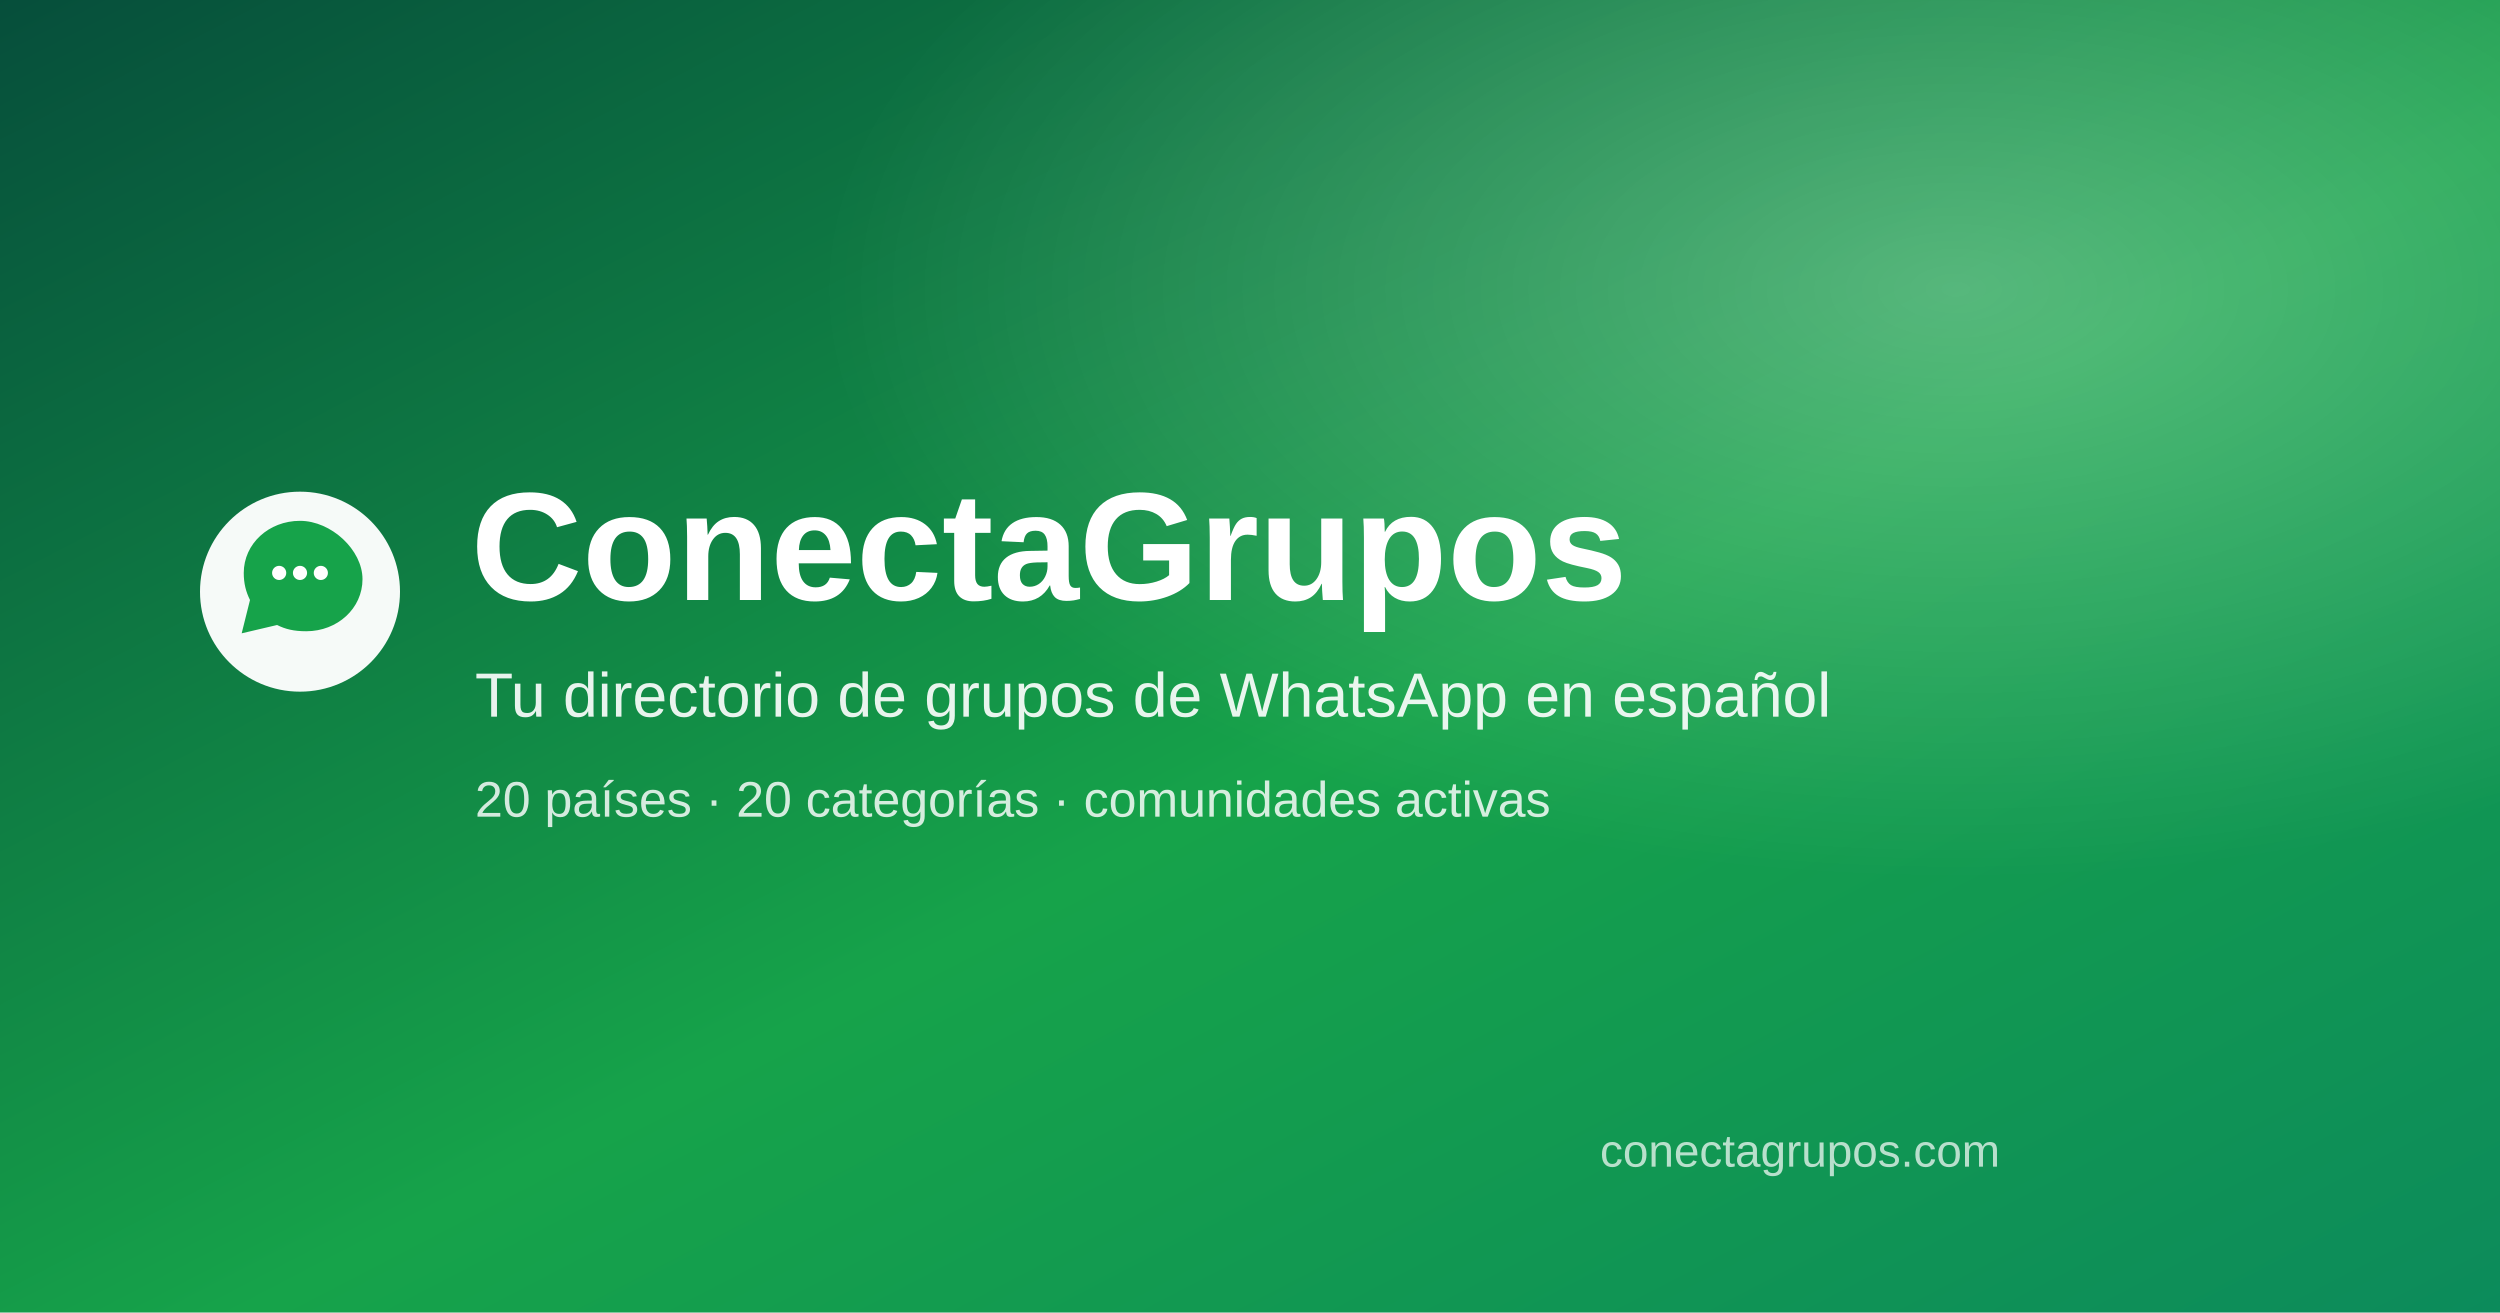
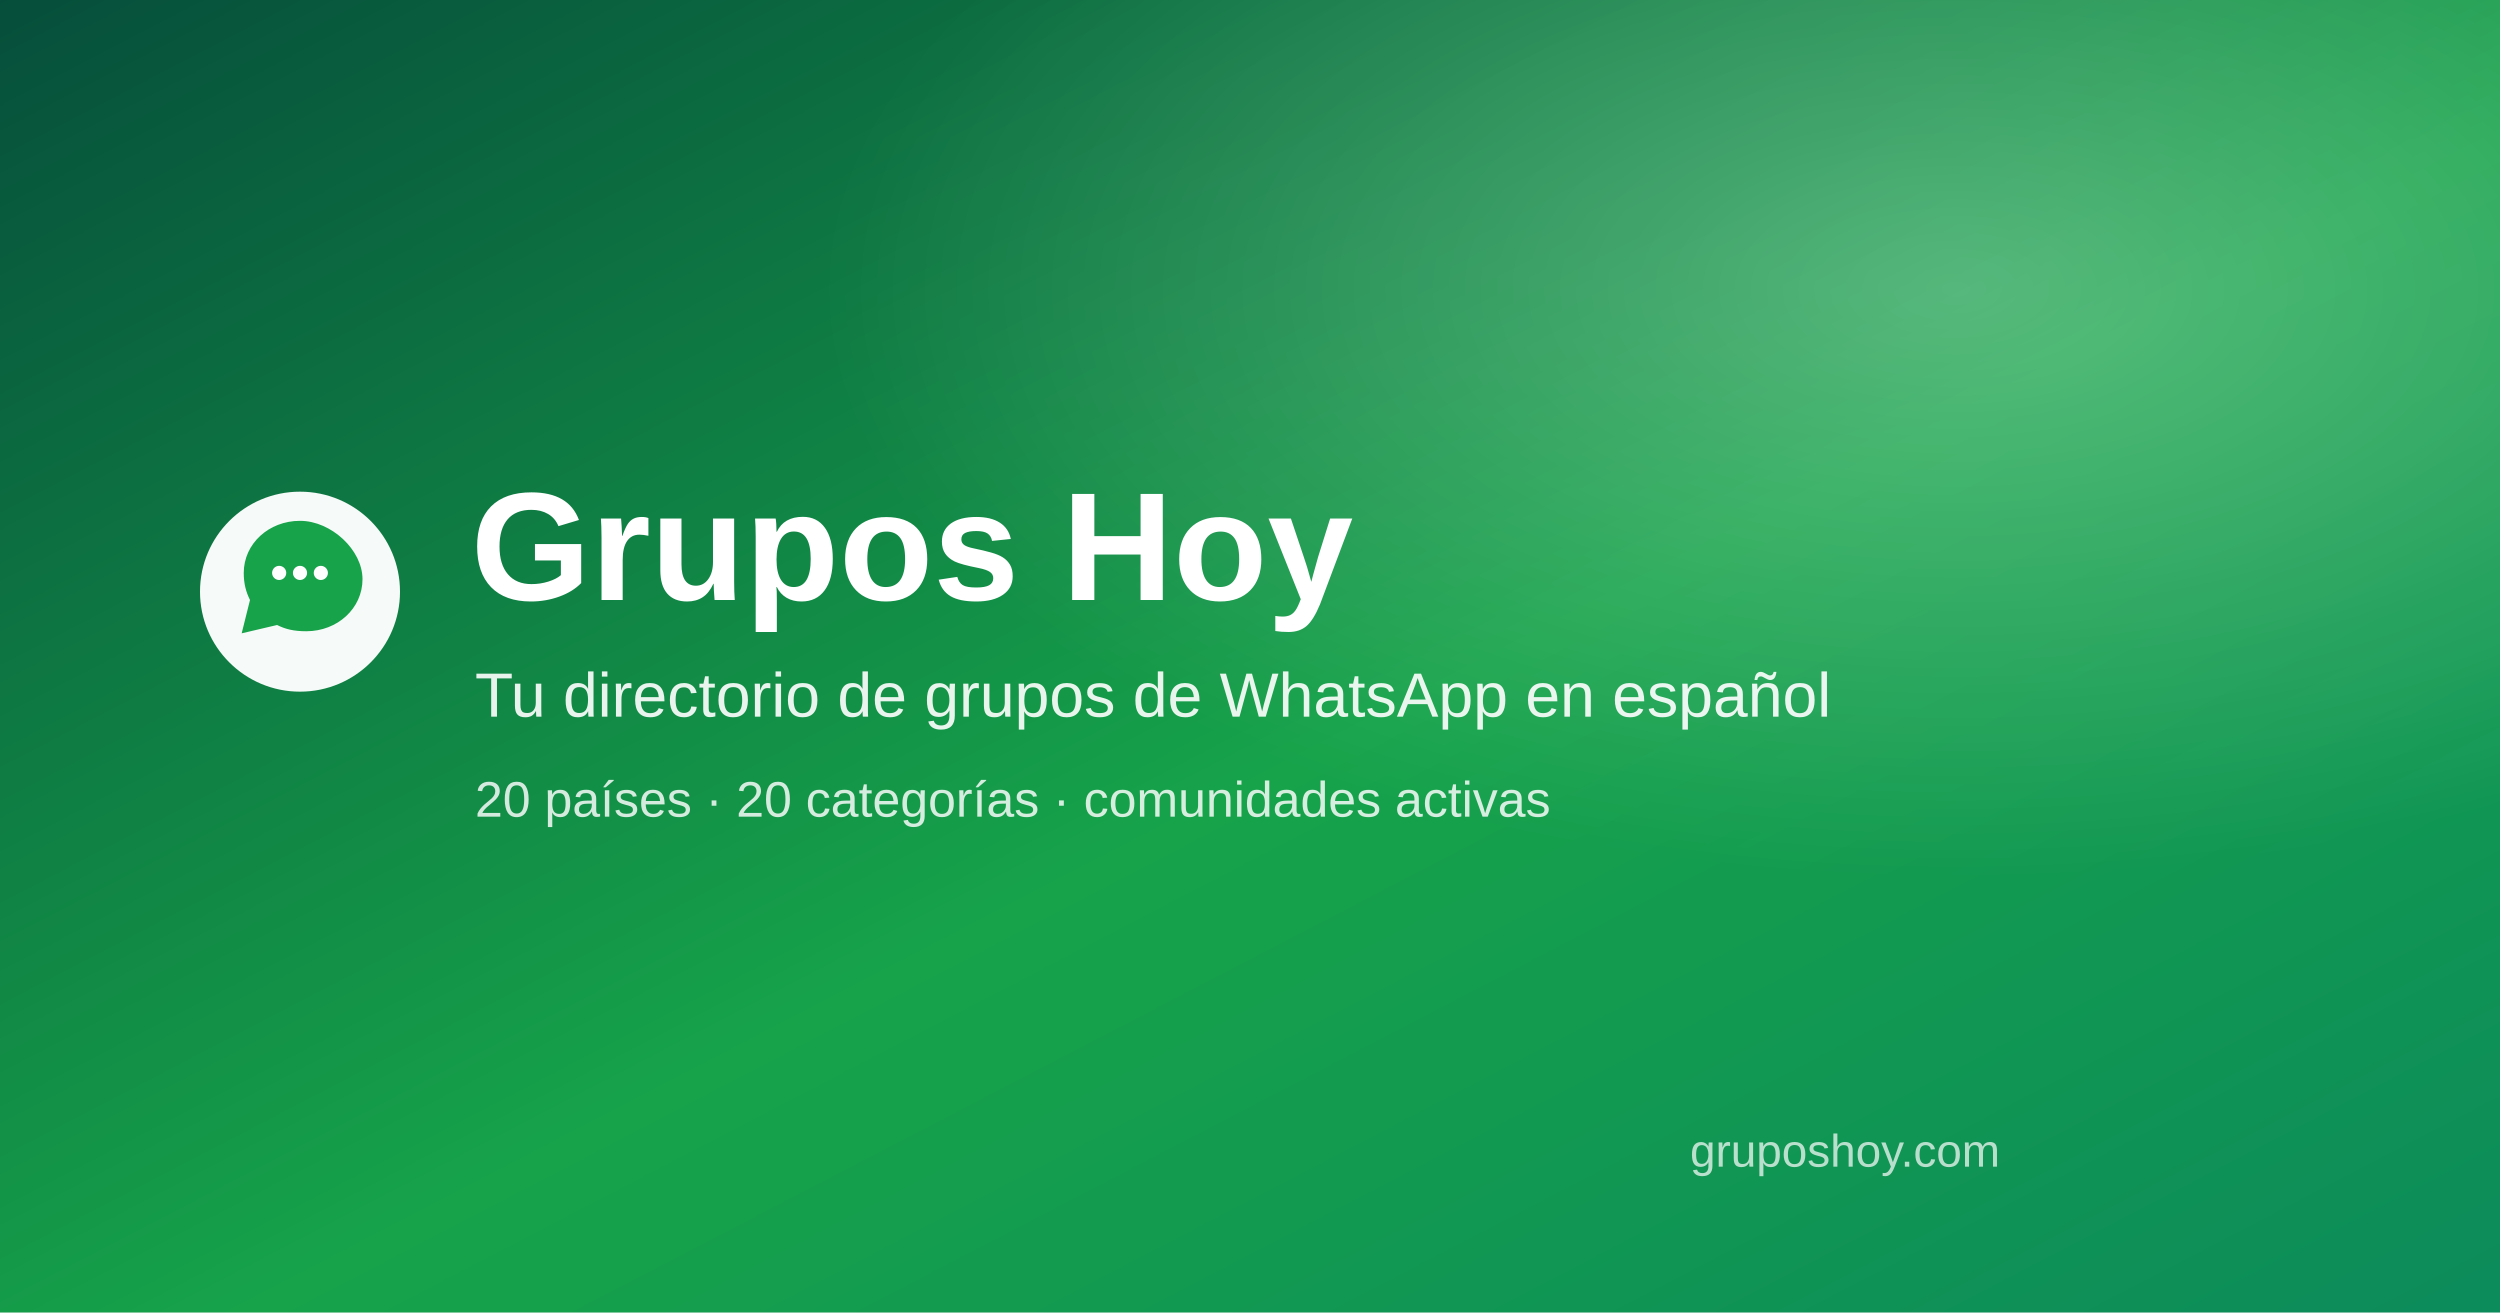
<svg xmlns="http://www.w3.org/2000/svg" viewBox="0 0 1200 630" width="1200" height="630">
  <defs>
    <linearGradient id="bg" x1="0" y1="0" x2="1" y2="1">
      <stop offset="0%" stop-color="#064e3b" />
      <stop offset="55%" stop-color="#16a34a" />
      <stop offset="100%" stop-color="#0c8b5b" />
    </linearGradient>
    <radialGradient id="glow" cx="78%" cy="22%" r="45%">
      <stop offset="0%" stop-color="#ffffff" stop-opacity="0.28" />
      <stop offset="100%" stop-color="#ffffff" stop-opacity="0" />
    </radialGradient>
  </defs>
  <rect width="1200" height="630" fill="url(#bg)" />
  <rect width="1200" height="630" fill="url(#glow)" />
  <g transform="translate(96,236)">
    <circle cx="48" cy="48" r="48" fill="#ffffff" opacity="0.96" />
    <path d="M48 14c-15 0-27 11-27 25 0 5 1 9 3 13l-4 16 17-4c4 2 8 3 14 3 15 0 27-11 27-25S63 14 48 14z" fill="#16a34a" />
    <circle cx="38" cy="39" r="3.4" fill="#fff" />
    <circle cx="48" cy="39" r="3.4" fill="#fff" />
    <circle cx="58" cy="39" r="3.4" fill="#fff" />
  </g>
-   <text x="226" y="288" font-family="Geist, Arial, sans-serif" font-size="74" font-weight="800" fill="#ffffff">ConectaGrupos</text>
+   <text x="226" y="288" font-family="Geist, Arial, sans-serif" font-size="74" font-weight="800" fill="#ffffff">Grupos Hoy</text>
  <text x="228" y="344" font-family="Geist, Arial, sans-serif" font-size="30" font-weight="500" fill="#ffffff" opacity="0.9">Tu directorio de grupos de WhatsApp en español</text>
  <g transform="translate(228,392)" font-family="Geist, Arial, sans-serif" font-size="24" fill="#ffffff" opacity="0.82">
    <text>20 países · 20 categorías · comunidades activas</text>
  </g>
  <g transform="translate(960,560)" font-family="Geist, Arial, sans-serif" font-size="22" fill="#ffffff" opacity="0.7">
-     <text text-anchor="end">conectagrupos.com</text>
+     <text text-anchor="end">gruposhoy.com</text>
  </g>
</svg>
